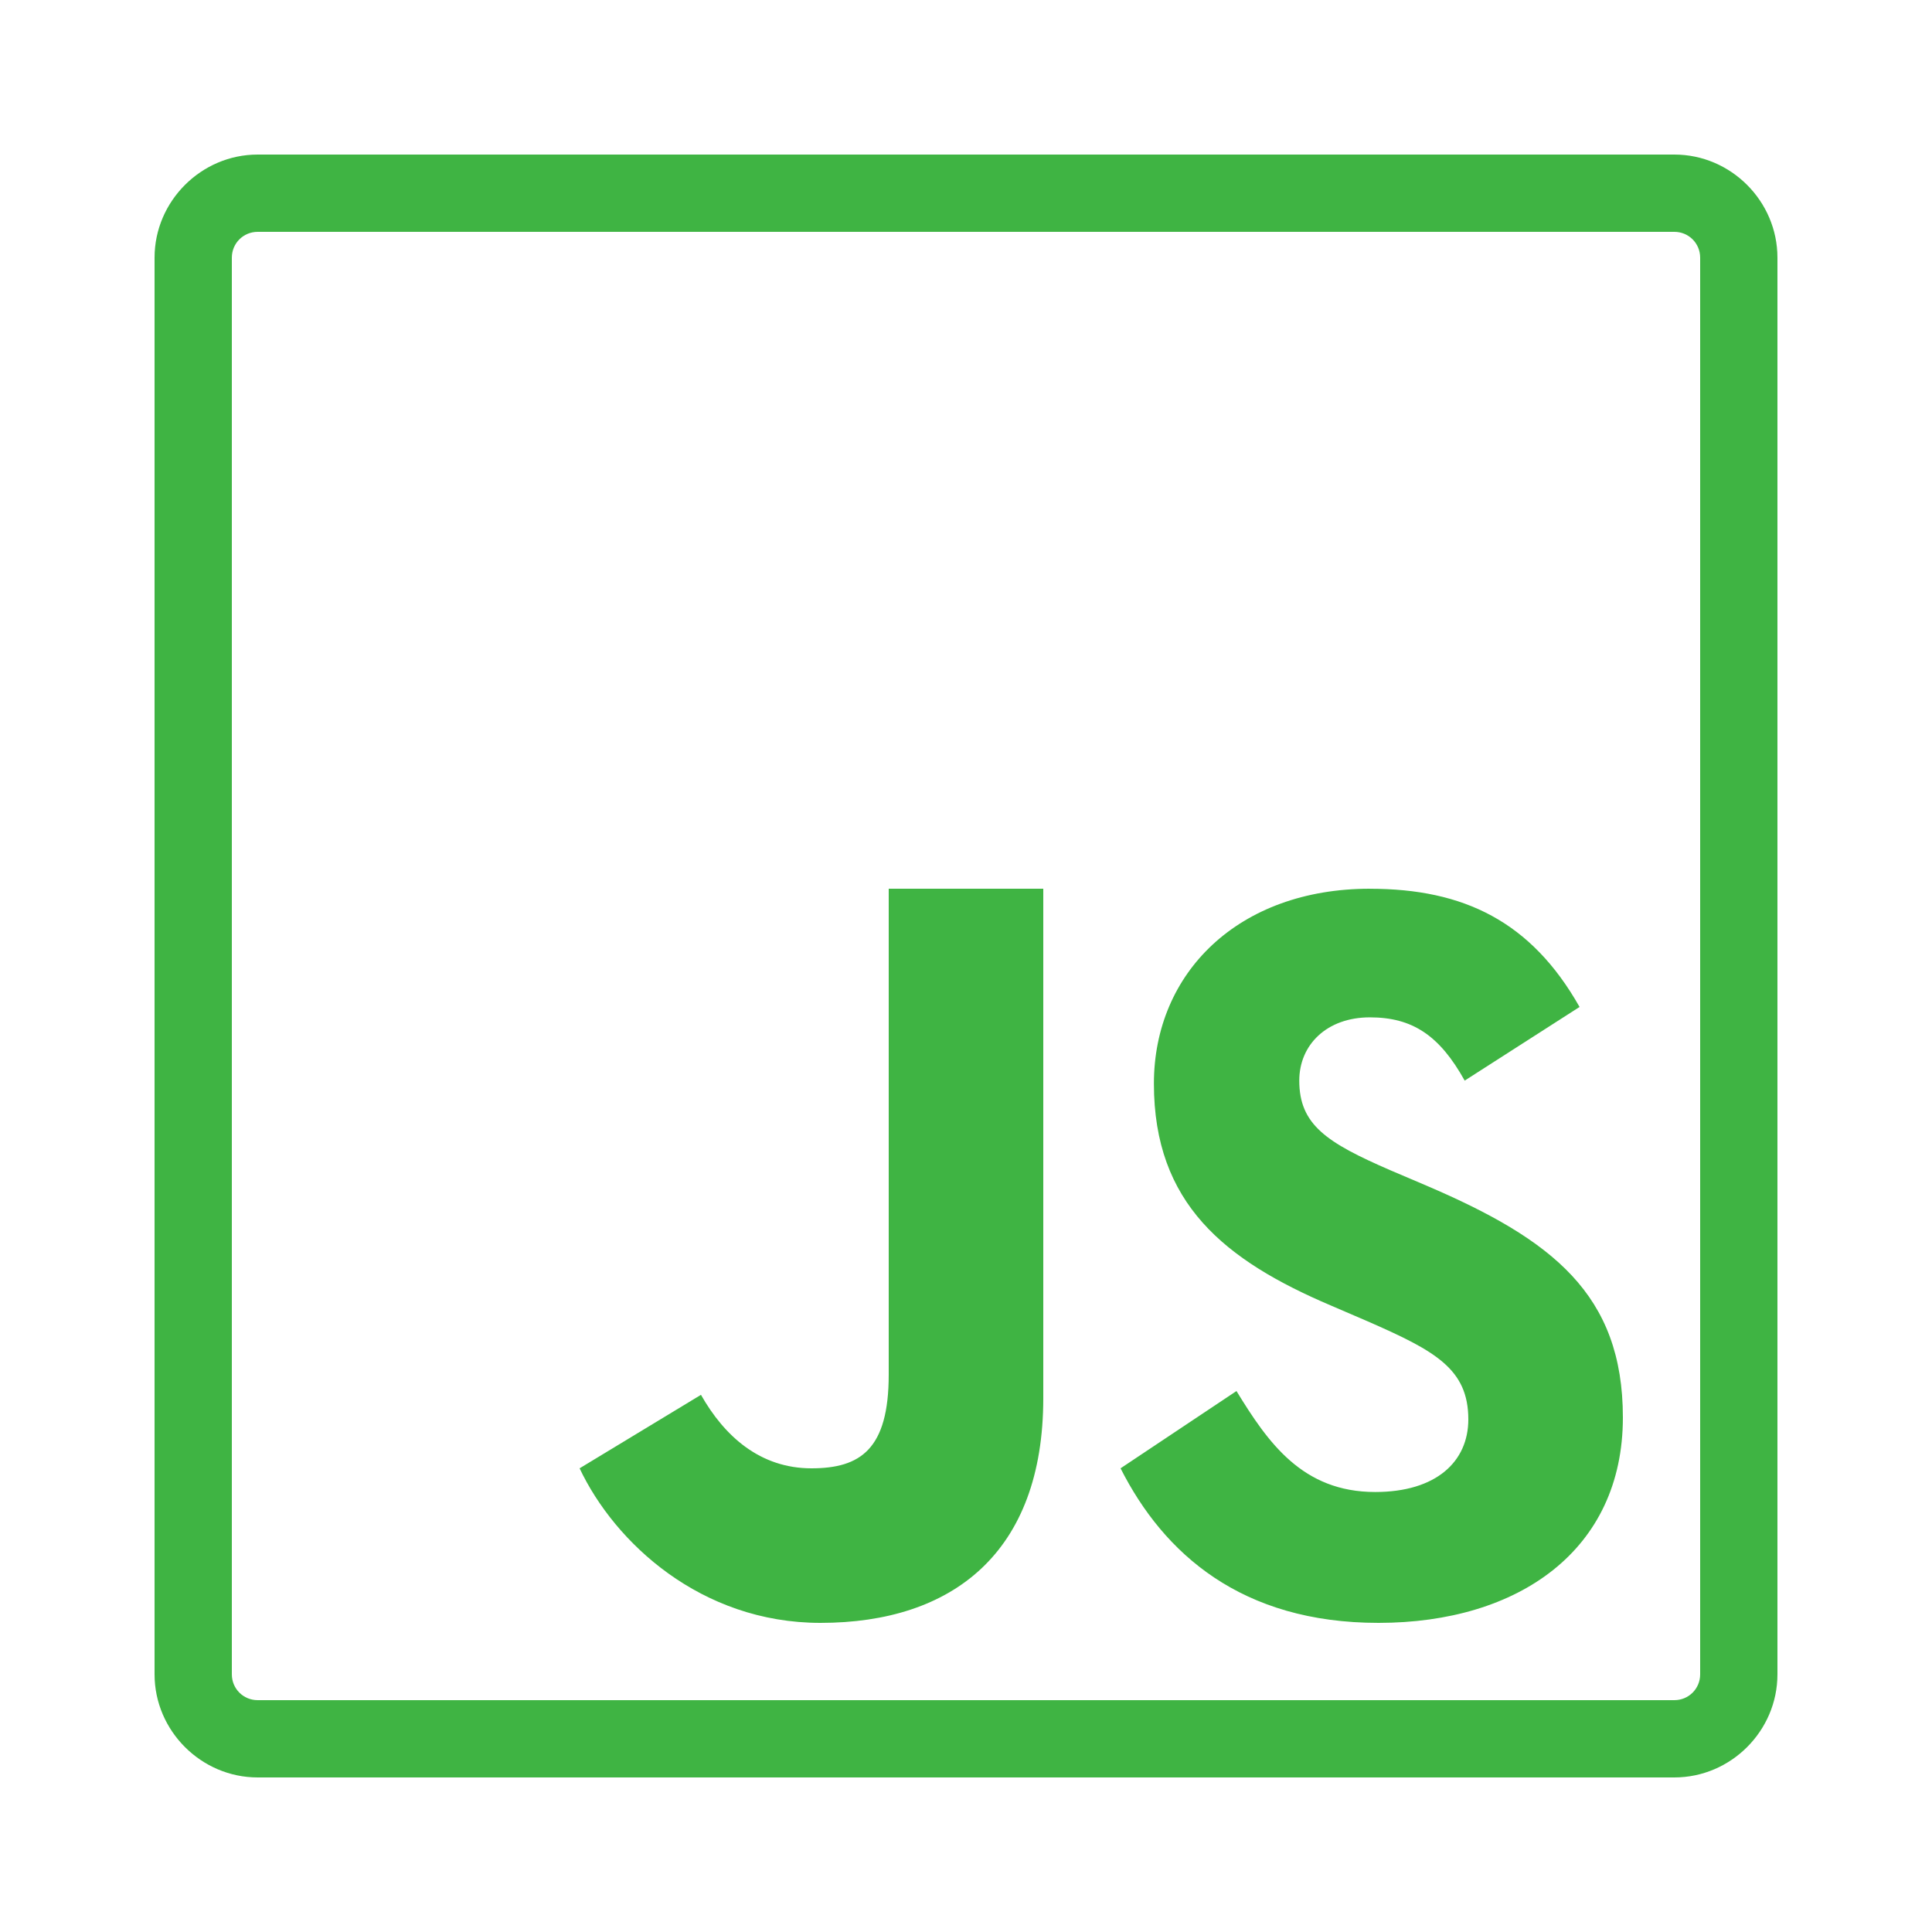
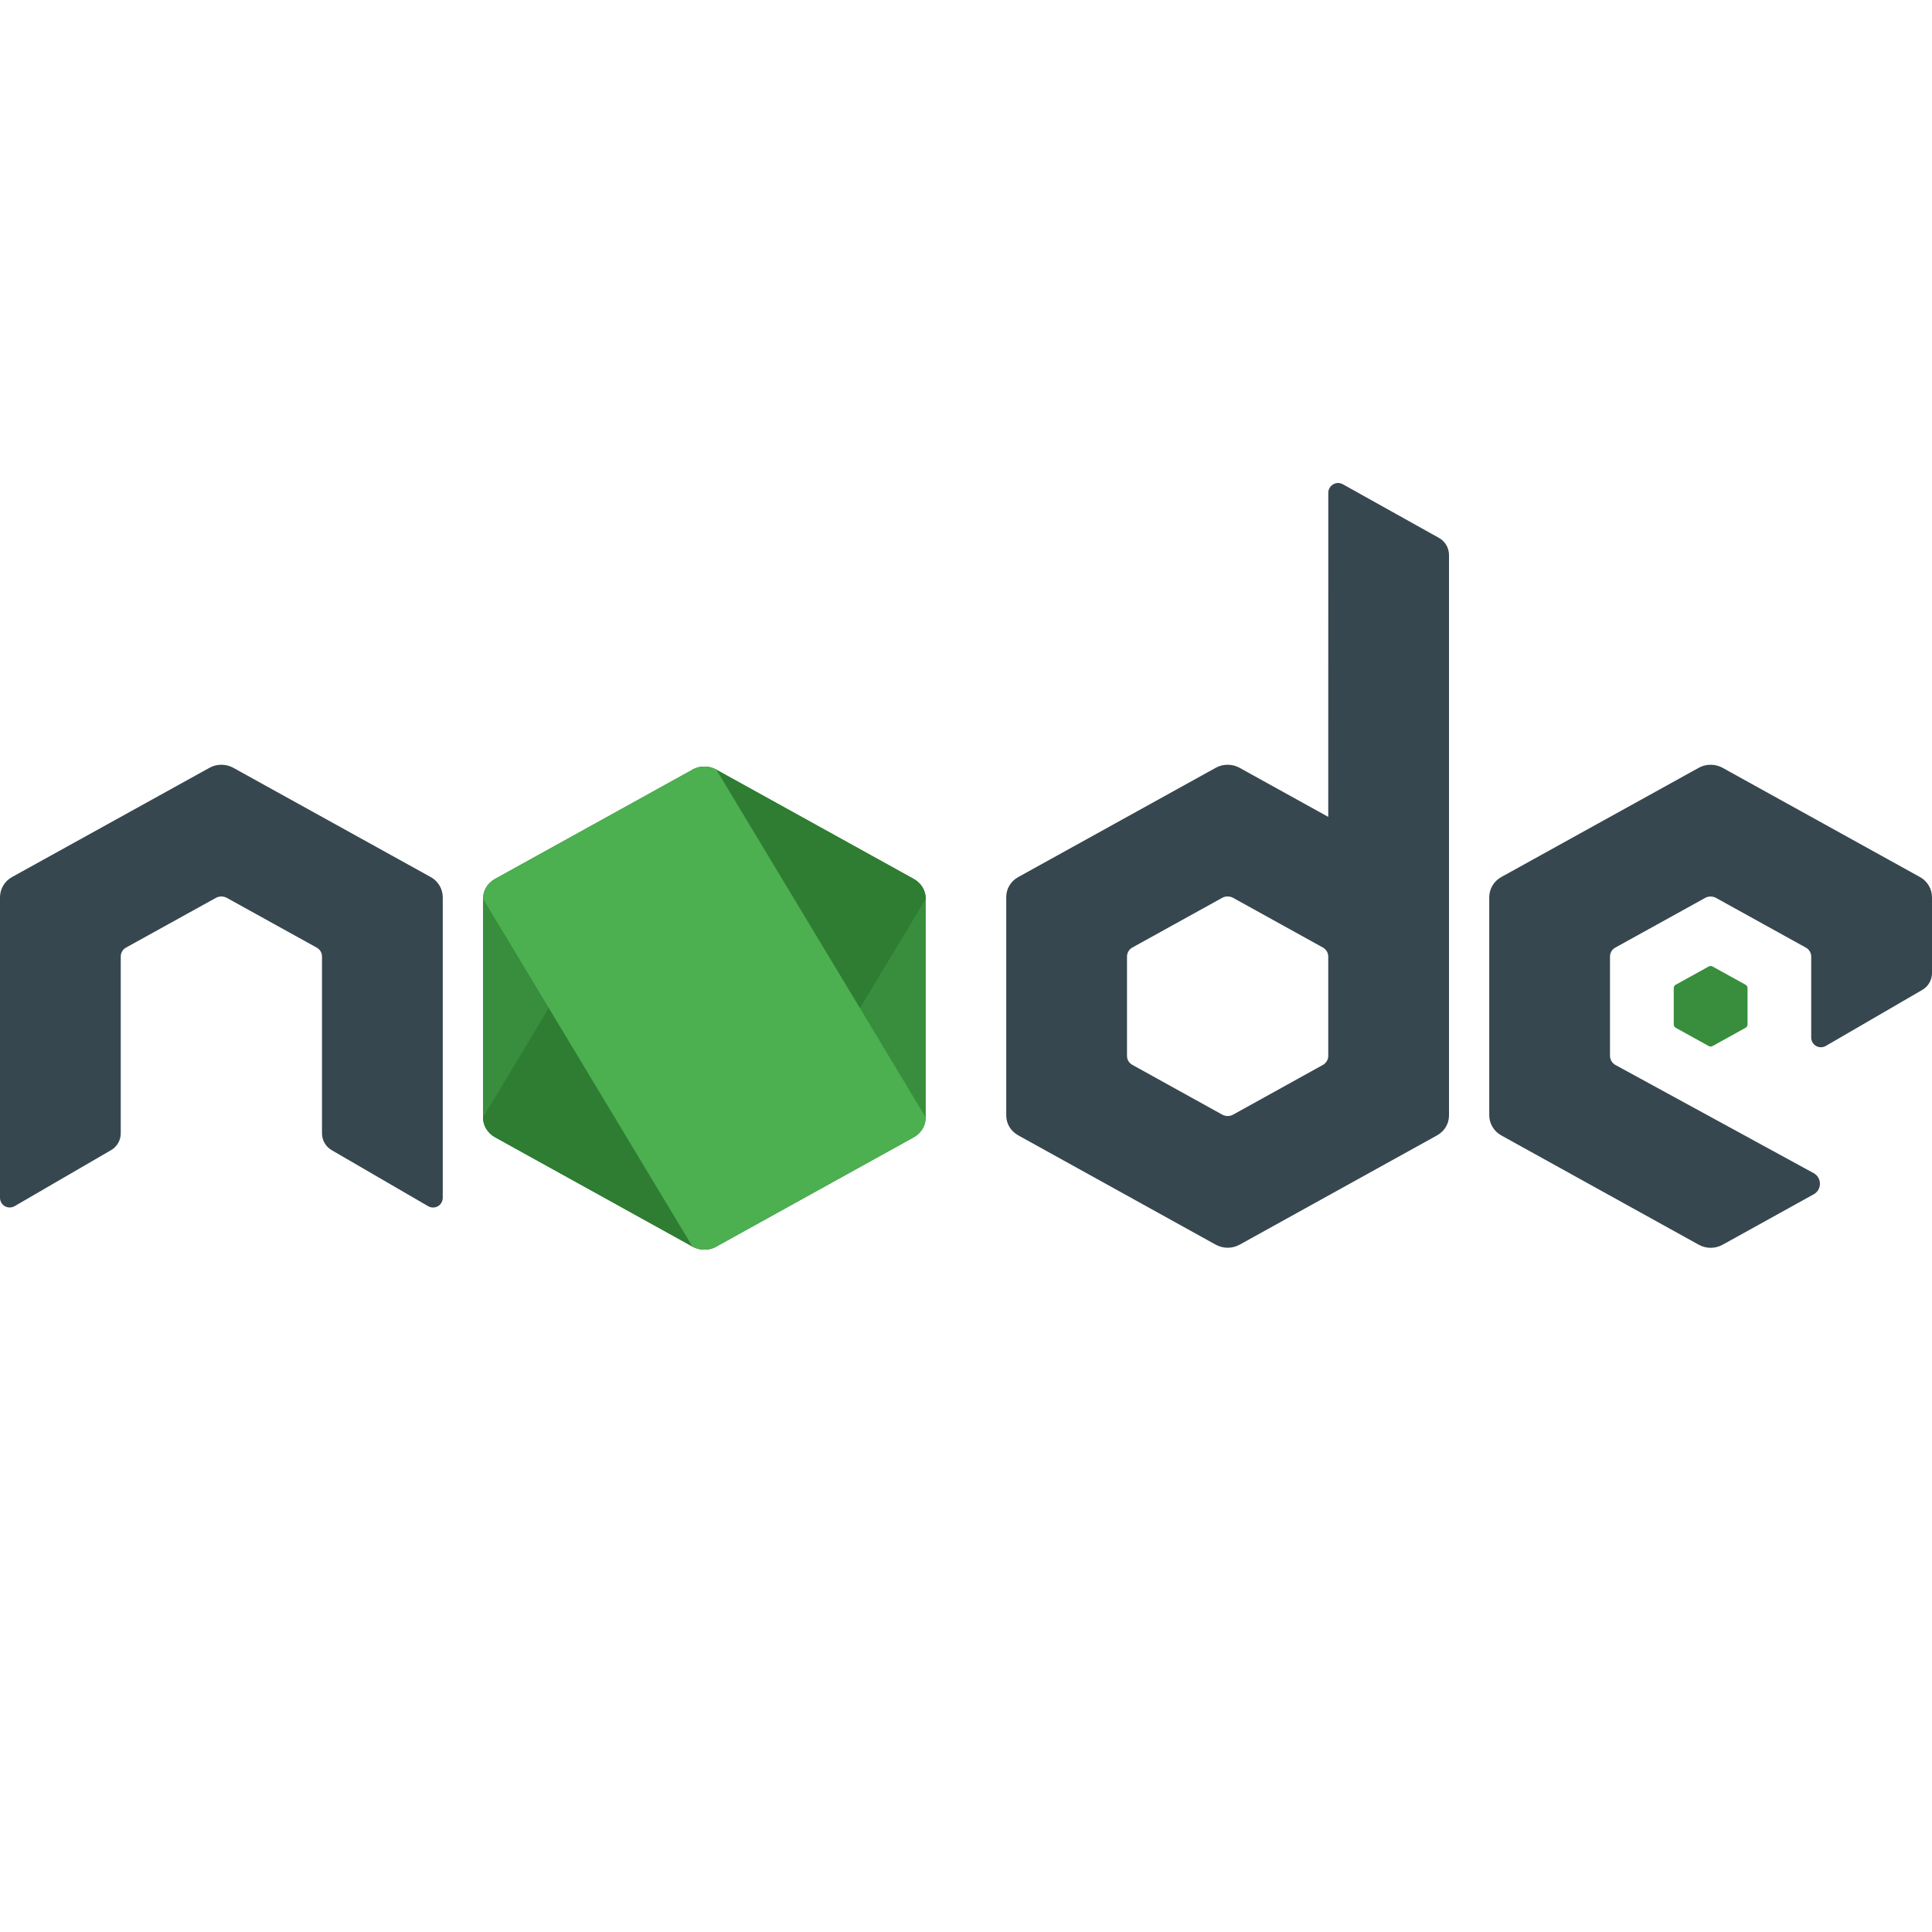
- <svg xmlns="http://www.w3.org/2000/svg" x="0px" y="0px" width="50" height="50" viewBox="0,0,256,256" style="fill:#000000;">
-   <g fill="#3fb443" fill-rule="nonzero" stroke="none" stroke-width="1" stroke-linecap="butt" stroke-linejoin="miter" stroke-miterlimit="10" stroke-dasharray="" stroke-dashoffset="0" font-family="none" font-weight="none" font-size="none" text-anchor="none" style="mix-blend-mode: normal">
-     <g transform="scale(5.12,5.12)">
-       <path d="M6.668,4c-1.461,0 -2.668,1.207 -2.668,2.668v36.664c0,1.461 1.207,2.668 2.668,2.668h36.664c1.461,0 2.668,-1.203 2.668,-2.668v-36.664c0,-1.461 -1.203,-2.668 -2.668,-2.668zM6.668,6h36.664c0.371,0 0.668,0.297 0.668,0.668v36.664c0,0.371 -0.297,0.668 -0.668,0.668h-36.664c-0.371,0 -0.668,-0.297 -0.668,-0.668v-36.664c0,-0.371 0.297,-0.668 0.668,-0.668zM23,23v12.574c0,1.93 -0.73,2.426 -2,2.426c-1.328,0 -2.25,-0.828 -2.859,-1.902l-3.141,1.902c0.91,1.926 3.141,4 6.234,4c3.422,0 5.766,-1.82 5.766,-5.816v-13.184zM35.453,23c-3.406,0 -5.59,2.18 -5.59,5.043c0,3.105 1.832,4.574 4.586,5.746l0.953,0.41c1.738,0.762 2.598,1.227 2.598,2.535c0,1.09 -0.828,1.879 -2.41,1.879c-1.883,0 -2.773,-1.277 -3.59,-2.613l-3,2c1.121,2.215 3.133,4 6.676,4c3.625,0 6.324,-1.883 6.324,-5.316c0,-3.188 -1.828,-4.605 -5.074,-5.996l-0.953,-0.406c-1.637,-0.711 -2.348,-1.172 -2.348,-2.316c0,-0.926 0.711,-1.637 1.828,-1.637c1.098,0 1.801,0.465 2.453,1.637l2.973,-1.906c-1.254,-2.215 -3,-3.059 -5.426,-3.059z" />
-     </g>
-   </g>
+ <svg xmlns="http://www.w3.org/2000/svg" viewBox="0 0 48 48" width="96px" height="96px">
+   <path fill="#388e3c" d="M17.204 19.122l-4.907 2.715C12.113 21.938 12 22.126 12 22.329v5.433c0 .203.113.39.297.492l4.908 2.717c.183.101.41.101.593 0l4.907-2.717C22.887 28.152 23 27.965 23 27.762v-5.433c0-.203-.113-.39-.297-.492l-4.906-2.715c-.092-.051-.195-.076-.297-.076-.103 0-.205.025-.297.076M42.451 24.013l-.818.452c-.031.017-.049.048-.049.082v.906c0 .034.019.065.049.082l.818.453c.031.017.068.017.099 0l.818-.453c.03-.017.049-.048.049-.082v-.906c0-.034-.019-.065-.05-.082l-.818-.452C42.534 24.004 42.517 24 42.5 24S42.466 24.004 42.451 24.013" />
+   <path fill="#37474f" d="M35.751,13.364l-2.389-1.333c-0.075-0.042-0.167-0.041-0.241,0.003 c-0.074,0.044-0.12,0.123-0.12,0.209L33,20.295l-2.203-1.219C30.705,19.025,30.602,19,30.5,19c-0.102,0-0.205,0.025-0.297,0.076 h0.001l-4.907,2.715C25.113,21.892,25,22.08,25,22.282v5.433c0,0.203,0.113,0.39,0.297,0.492l4.908,2.717 c0.183,0.101,0.41,0.101,0.593,0l4.907-2.717C35.887,28.106,36,27.918,36,27.715V13.788C36,13.612,35.904,13.45,35.751,13.364z M32.866,26.458l-2.23,1.235c-0.083,0.046-0.186,0.046-0.269,0l-2.231-1.235C28.051,26.412,28,26.326,28,26.234v-2.47 c0-0.092,0.051-0.177,0.135-0.224l2.231-1.234h-0.001c0.042-0.023,0.088-0.034,0.135-0.034c0.047,0,0.093,0.012,0.135,0.034 l2.23,1.234C32.949,23.587,33,23.673,33,23.765v2.47C33,26.326,32.949,26.412,32.866,26.458z" />
+   <path fill="#2e7d32" d="M17.204,19.122L12,27.762c0,0.203,0.113,0.39,0.297,0.492l4.908,2.717 c0.183,0.101,0.41,0.101,0.593,0L23,22.329c0-0.203-0.113-0.39-0.297-0.492l-4.906-2.715c-0.092-0.051-0.195-0.076-0.297-0.076 c-0.103,0-0.205,0.025-0.297,0.076" />
+   <path fill="#4caf50" d="M17.204,19.122l-4.907,2.715C12.113,21.938,12,22.126,12,22.329l5.204,8.642 c0.183,0.101,0.41,0.101,0.593,0l4.907-2.717C22.887,28.152,23,27.965,23,27.762l-5.203-8.64c-0.092-0.051-0.195-0.076-0.297-0.076 c-0.103,0-0.205,0.025-0.297,0.076" />
+   <path fill="#37474f" d="M47.703 21.791l-4.906-2.715C42.705 19.025 42.602 19 42.5 19c-.102 0-.205.025-.297.076h.001l-4.907 2.715C37.114 21.892 37 22.084 37 22.294v5.411c0 .209.114.402.297.503l4.908 2.717c.184.102.409.102.593 0l2.263-1.253c.207-.115.206-.412-.002-.526l-4.924-2.687C40.052 26.412 40 26.325 40 26.231v-2.466c0-.092.05-.177.13-.221l2.235-1.236h-.001c.042-.023.088-.034.135-.034.047 0 .093.012.135.034l2.235 1.237c.08.044.13.129.13.221v2.012c0 .086.046.166.121.209.075.042.167.042.242-.001l2.398-1.393c.148-.086.24-.245.24-.417v-1.88C48 22.085 47.886 21.892 47.703 21.791zM10.703 21.791l-4.906-2.715C5.705 19.025 5.602 19 5.5 19c-.102 0-.205.025-.297.076h.001l-4.907 2.715C.114 21.892 0 22.084 0 22.294v7.465c0 .086.046.166.121.209.075.042.167.042.242-.001l2.398-1.393C2.909 28.488 3 28.329 3 28.157v-4.393c0-.092.05-.177.13-.221l2.235-1.236H5.365c.042-.023.088-.034.135-.034.047 0 .093.012.135.034l2.235 1.237C7.95 23.588 8 23.673 8 23.765v4.393c0 .172.091.331.24.417l2.398 1.393c.075.043.167.043.242.001C10.954 29.925 11 29.845 11 29.759v-7.464C11 22.085 10.886 21.892 10.703 21.791z" />
</svg>
